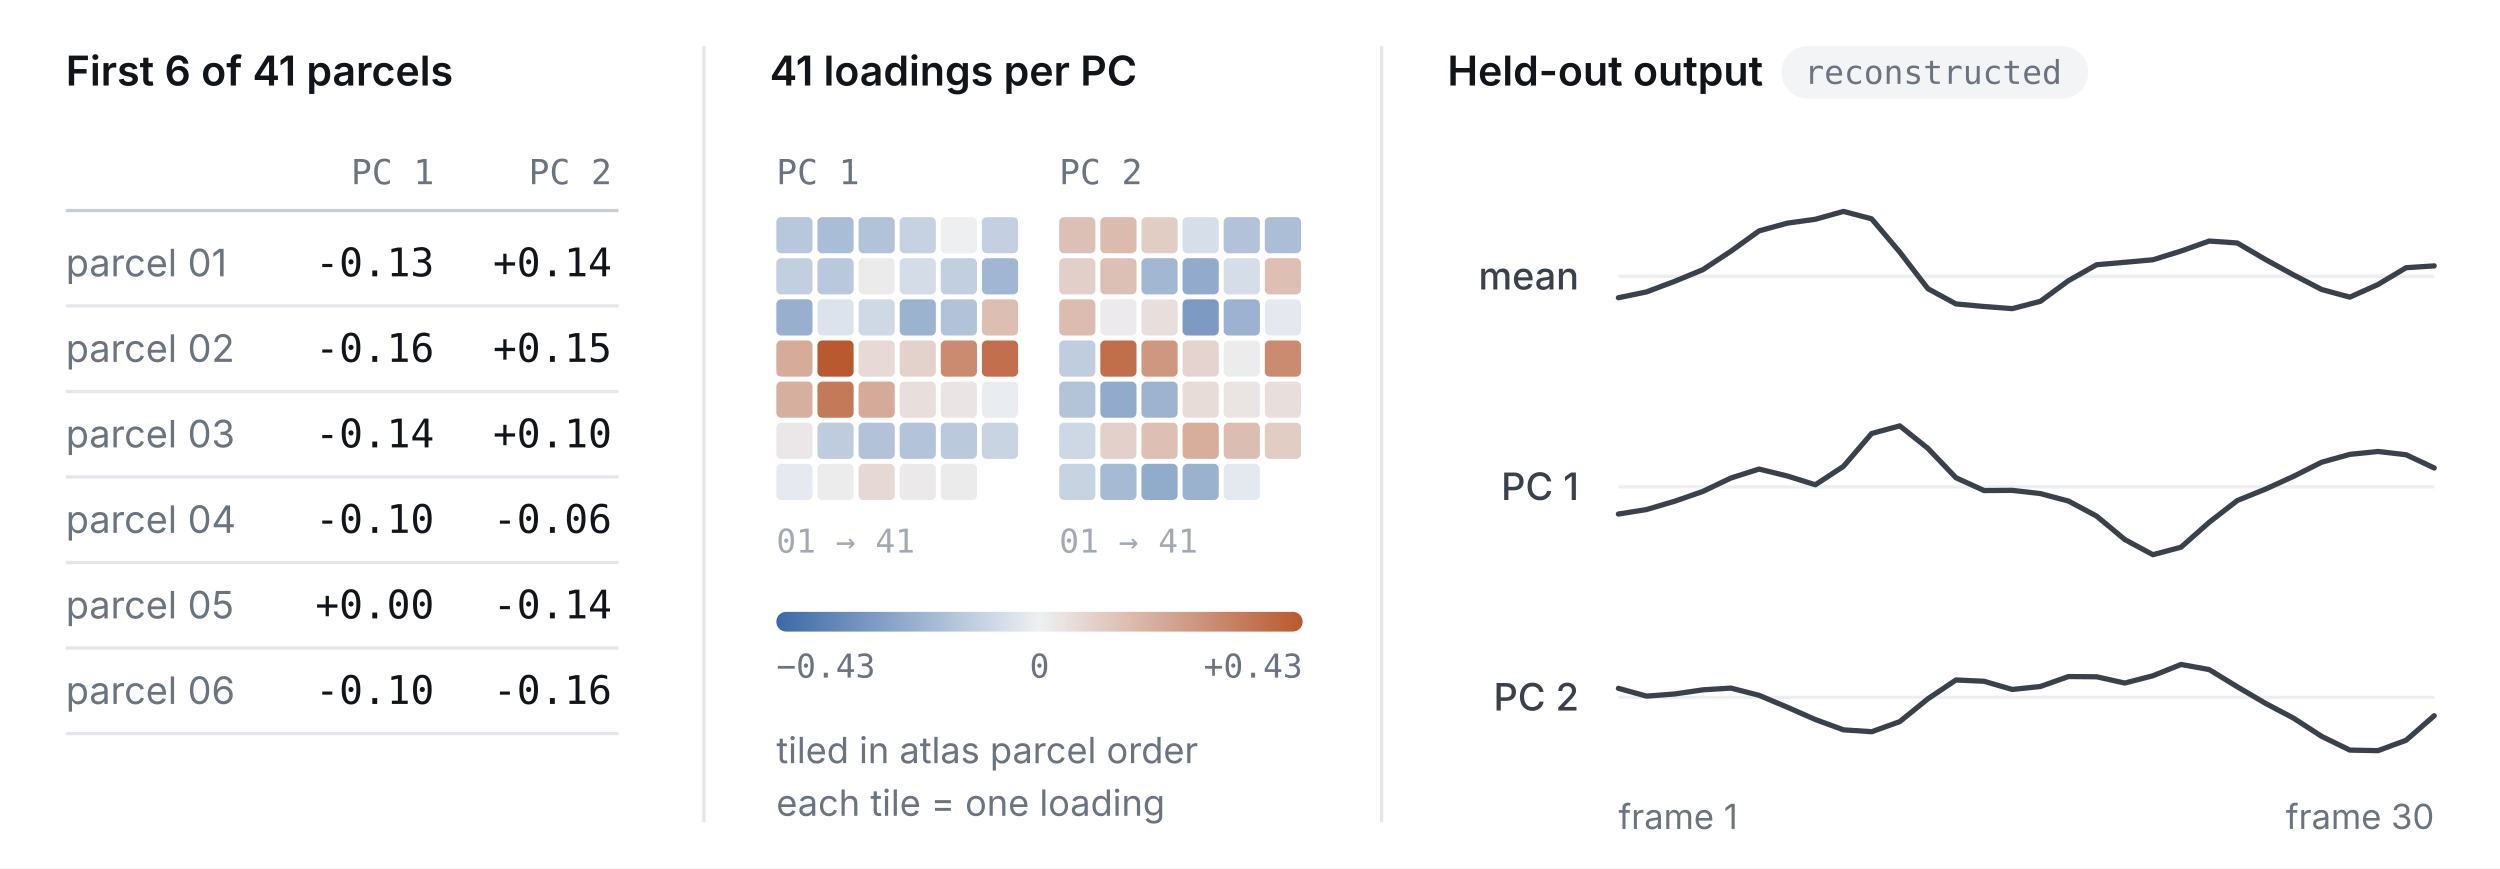
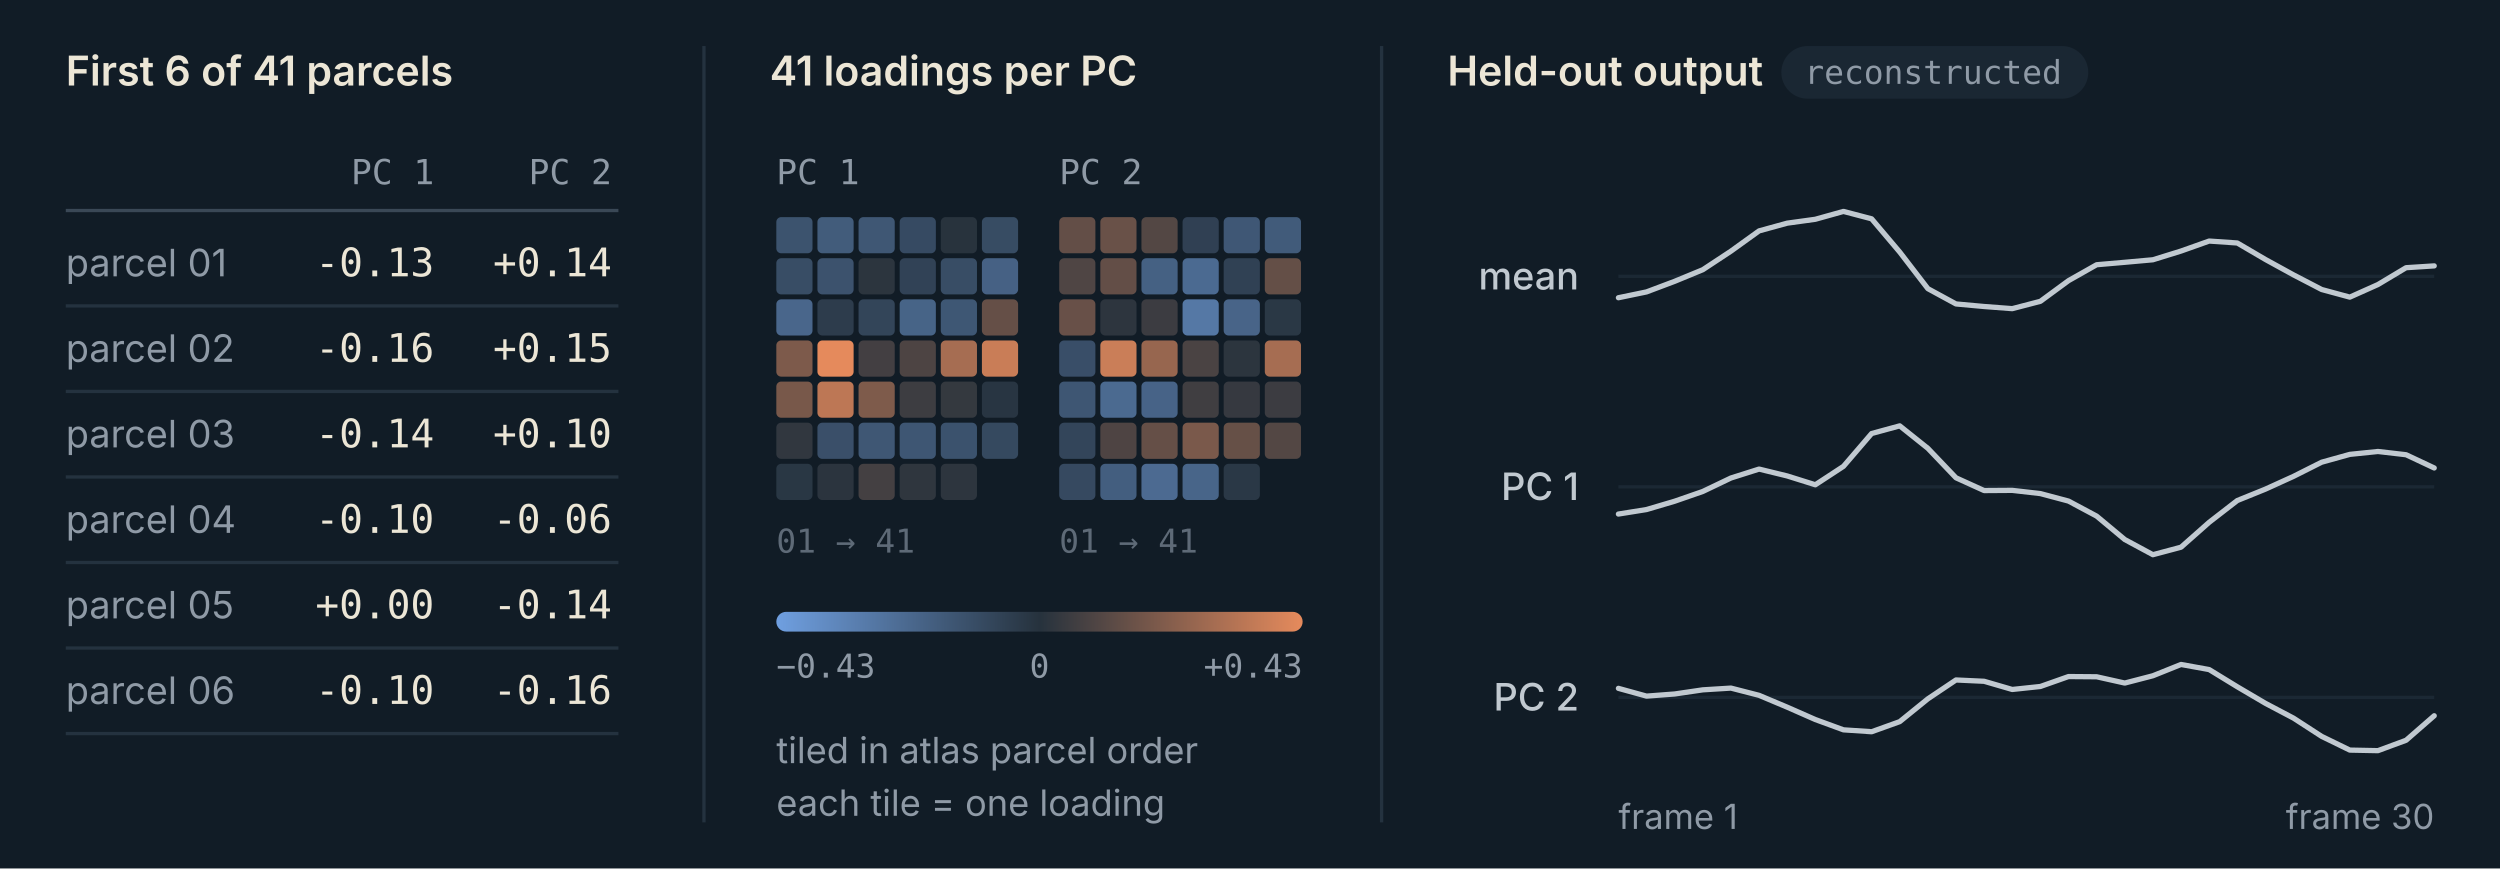
<svg xmlns="http://www.w3.org/2000/svg" width="760" height="264" viewBox="0 0 760 264" role="img" aria-labelledby="title desc" font-family="-apple-system,BlinkMacSystemFont,'Segoe UI',Inter,Roboto,Helvetica,Arial,sans-serif">
-   <rect width="760" height="264" fill="#ffffff" />
-   <text x="20.00" y="26.00" fill="#111418" font-size="12.5" font-weight="600" text-anchor="start">First 6 of 41 parcels</text>
-   <text x="132.00" y="56.00" fill="#6b7380" font-size="10.5" font-weight="500" text-anchor="end" font-family="'SF Mono',ui-monospace,SFMono-Regular,Menlo,Consolas,monospace">PC 1</text>
-   <text x="186.00" y="56.00" fill="#6b7380" font-size="10.5" font-weight="500" text-anchor="end" font-family="'SF Mono',ui-monospace,SFMono-Regular,Menlo,Consolas,monospace">PC 2</text>
-   <line x1="20.00" y1="64.00" x2="188.00" y2="64.00" stroke="#c9ced5" stroke-width="1" opacity="1" stroke-linecap="butt" />
-   <text x="20.00" y="84.00" fill="#6b7380" font-size="11.5" font-weight="400" text-anchor="start">parcel 01</text>
-   <text x="132.00" y="84.00" fill="#111418" font-size="12" font-weight="500" text-anchor="end" font-family="'SF Mono',ui-monospace,SFMono-Regular,Menlo,Consolas,monospace">-0.13</text>
-   <text x="186.00" y="84.00" fill="#111418" font-size="12" font-weight="500" text-anchor="end" font-family="'SF Mono',ui-monospace,SFMono-Regular,Menlo,Consolas,monospace">+0.14</text>
-   <line x1="20.00" y1="93.00" x2="188.00" y2="93.00" stroke="#e3e6ea" stroke-width="1" opacity="1" stroke-linecap="butt" />
-   <text x="20.00" y="110.00" fill="#6b7380" font-size="11.5" font-weight="400" text-anchor="start">parcel 02</text>
-   <text x="132.00" y="110.00" fill="#111418" font-size="12" font-weight="500" text-anchor="end" font-family="'SF Mono',ui-monospace,SFMono-Regular,Menlo,Consolas,monospace">-0.16</text>
-   <text x="186.00" y="110.00" fill="#111418" font-size="12" font-weight="500" text-anchor="end" font-family="'SF Mono',ui-monospace,SFMono-Regular,Menlo,Consolas,monospace">+0.15</text>
-   <line x1="20.00" y1="119.00" x2="188.00" y2="119.00" stroke="#e3e6ea" stroke-width="1" opacity="1" stroke-linecap="butt" />
-   <text x="20.00" y="136.00" fill="#6b7380" font-size="11.5" font-weight="400" text-anchor="start">parcel 03</text>
-   <text x="132.00" y="136.00" fill="#111418" font-size="12" font-weight="500" text-anchor="end" font-family="'SF Mono',ui-monospace,SFMono-Regular,Menlo,Consolas,monospace">-0.14</text>
-   <text x="186.00" y="136.00" fill="#111418" font-size="12" font-weight="500" text-anchor="end" font-family="'SF Mono',ui-monospace,SFMono-Regular,Menlo,Consolas,monospace">+0.10</text>
-   <line x1="20.00" y1="145.00" x2="188.00" y2="145.00" stroke="#e3e6ea" stroke-width="1" opacity="1" stroke-linecap="butt" />
-   <text x="20.00" y="162.00" fill="#6b7380" font-size="11.5" font-weight="400" text-anchor="start">parcel 04</text>
-   <text x="132.00" y="162.00" fill="#111418" font-size="12" font-weight="500" text-anchor="end" font-family="'SF Mono',ui-monospace,SFMono-Regular,Menlo,Consolas,monospace">-0.10</text>
-   <text x="186.00" y="162.00" fill="#111418" font-size="12" font-weight="500" text-anchor="end" font-family="'SF Mono',ui-monospace,SFMono-Regular,Menlo,Consolas,monospace">-0.06</text>
-   <line x1="20.00" y1="171.00" x2="188.00" y2="171.00" stroke="#e3e6ea" stroke-width="1" opacity="1" stroke-linecap="butt" />
-   <text x="20.00" y="188.00" fill="#6b7380" font-size="11.5" font-weight="400" text-anchor="start">parcel 05</text>
-   <text x="132.00" y="188.00" fill="#111418" font-size="12" font-weight="500" text-anchor="end" font-family="'SF Mono',ui-monospace,SFMono-Regular,Menlo,Consolas,monospace">+0.00</text>
-   <text x="186.00" y="188.00" fill="#111418" font-size="12" font-weight="500" text-anchor="end" font-family="'SF Mono',ui-monospace,SFMono-Regular,Menlo,Consolas,monospace">-0.14</text>
-   <line x1="20.00" y1="197.00" x2="188.00" y2="197.00" stroke="#e3e6ea" stroke-width="1" opacity="1" stroke-linecap="butt" />
-   <text x="20.00" y="214.00" fill="#6b7380" font-size="11.5" font-weight="400" text-anchor="start">parcel 06</text>
-   <text x="132.00" y="214.00" fill="#111418" font-size="12" font-weight="500" text-anchor="end" font-family="'SF Mono',ui-monospace,SFMono-Regular,Menlo,Consolas,monospace">-0.10</text>
-   <text x="186.00" y="214.00" fill="#111418" font-size="12" font-weight="500" text-anchor="end" font-family="'SF Mono',ui-monospace,SFMono-Regular,Menlo,Consolas,monospace">-0.16</text>
-   <line x1="20.00" y1="223.00" x2="188.00" y2="223.00" stroke="#e3e6ea" stroke-width="1" opacity="1" stroke-linecap="butt" />
-   <line x1="214.00" y1="14.00" x2="214.00" y2="250.00" stroke="#e3e6ea" stroke-width="1" opacity="1" stroke-linecap="butt" />
-   <text x="234.00" y="26.00" fill="#111418" font-size="12.5" font-weight="600" text-anchor="start">41 loadings per PC</text>
-   <text x="236.00" y="56.00" fill="#6b7380" font-size="10.5" font-weight="500" text-anchor="start" font-family="'SF Mono',ui-monospace,SFMono-Regular,Menlo,Consolas,monospace">PC 1</text>
-   <rect x="236.00" y="66.00" width="11.00" height="11.00" fill="#b8c8dc" rx="1.5" />
-   <rect x="248.50" y="66.00" width="11.00" height="11.00" fill="#aabdd6" rx="1.5" />
-   <rect x="261.00" y="66.00" width="11.00" height="11.00" fill="#b1c3d9" rx="1.5" />
-   <rect x="273.50" y="66.00" width="11.00" height="11.00" fill="#c6d2e2" rx="1.5" />
-   <rect x="286.00" y="66.00" width="11.00" height="11.00" fill="#eeeff1" rx="1.5" />
-   <rect x="298.50" y="66.00" width="11.00" height="11.00" fill="#c4d0e1" rx="1.5" />
-   <rect x="236.00" y="78.50" width="11.00" height="11.00" fill="#c2cfe0" rx="1.5" />
-   <rect x="248.50" y="78.50" width="11.00" height="11.00" fill="#b9c8dc" rx="1.5" />
-   <rect x="261.00" y="78.50" width="11.00" height="11.00" fill="#ecebec" rx="1.5" />
-   <rect x="273.50" y="78.50" width="11.00" height="11.00" fill="#d3dce7" rx="1.5" />
-   <rect x="286.00" y="78.50" width="11.00" height="11.00" fill="#c2cfe0" rx="1.5" />
-   <rect x="298.50" y="78.50" width="11.00" height="11.00" fill="#a0b6d2" rx="1.5" />
-   <rect x="236.00" y="91.00" width="11.00" height="11.00" fill="#98b0ce" rx="1.5" />
-   <rect x="248.50" y="91.00" width="11.00" height="11.00" fill="#dde3ec" rx="1.5" />
-   <rect x="261.00" y="91.00" width="11.00" height="11.00" fill="#cfd9e6" rx="1.5" />
-   <rect x="273.50" y="91.00" width="11.00" height="11.00" fill="#9cb3d0" rx="1.5" />
-   <rect x="286.00" y="91.00" width="11.00" height="11.00" fill="#b2c3d9" rx="1.5" />
-   <rect x="298.50" y="91.00" width="11.00" height="11.00" fill="#ddbeb3" rx="1.5" />
-   <rect x="236.00" y="103.50" width="11.00" height="11.00" fill="#d6ab9a" rx="1.5" />
-   <rect x="248.50" y="103.50" width="11.00" height="11.00" fill="#b9592f" rx="1.5" />
-   <rect x="261.00" y="103.50" width="11.00" height="11.00" fill="#e6d9d6" rx="1.5" />
-   <rect x="273.50" y="103.50" width="11.00" height="11.00" fill="#e3d1cb" rx="1.5" />
-   <rect x="286.00" y="103.50" width="11.00" height="11.00" fill="#cb8b70" rx="1.5" />
-   <rect x="298.50" y="103.50" width="11.00" height="11.00" fill="#c16f4c" rx="1.5" />
-   <rect x="236.00" y="116.00" width="11.00" height="11.00" fill="#d7af9f" rx="1.5" />
-   <rect x="248.50" y="116.00" width="11.00" height="11.00" fill="#c47958" rx="1.5" />
-   <rect x="261.00" y="116.00" width="11.00" height="11.00" fill="#d6aa99" rx="1.5" />
-   <rect x="273.50" y="116.00" width="11.00" height="11.00" fill="#e8dedc" rx="1.5" />
-   <rect x="286.00" y="116.00" width="11.00" height="11.00" fill="#eae5e4" rx="1.5" />
-   <rect x="298.50" y="116.00" width="11.00" height="11.00" fill="#e9ecf1" rx="1.5" />
-   <rect x="236.00" y="128.50" width="11.00" height="11.00" fill="#ebe7e8" rx="1.5" />
-   <rect x="248.50" y="128.50" width="11.00" height="11.00" fill="#beccde" rx="1.5" />
-   <rect x="261.00" y="128.50" width="11.00" height="11.00" fill="#b1c2d9" rx="1.5" />
-   <rect x="273.50" y="128.50" width="11.00" height="11.00" fill="#b3c4da" rx="1.5" />
-   <rect x="286.00" y="128.50" width="11.00" height="11.00" fill="#bac9dc" rx="1.5" />
-   <rect x="298.50" y="128.50" width="11.00" height="11.00" fill="#c9d4e3" rx="1.5" />
-   <rect x="236.00" y="141.00" width="11.00" height="11.00" fill="#e6eaf0" rx="1.5" />
-   <rect x="248.50" y="141.00" width="11.00" height="11.00" fill="#edeced" rx="1.5" />
-   <rect x="261.00" y="141.00" width="11.00" height="11.00" fill="#e6d8d4" rx="1.5" />
-   <rect x="273.50" y="141.00" width="11.00" height="11.00" fill="#ebe9ea" rx="1.5" />
-   <rect x="286.00" y="141.00" width="11.00" height="11.00" fill="#ecebec" rx="1.5" />
-   <text x="236.00" y="168.00" fill="#a3a9b2" font-size="10" font-weight="400" text-anchor="start" font-family="'SF Mono',ui-monospace,SFMono-Regular,Menlo,Consolas,monospace">01 → 41</text>
-   <text x="322.00" y="56.00" fill="#6b7380" font-size="10.5" font-weight="500" text-anchor="start" font-family="'SF Mono',ui-monospace,SFMono-Regular,Menlo,Consolas,monospace">PC 2</text>
-   <rect x="322.00" y="66.00" width="11.00" height="11.00" fill="#ddc0b5" rx="1.5" />
-   <rect x="334.50" y="66.00" width="11.00" height="11.00" fill="#dcbbaf" rx="1.5" />
-   <rect x="347.00" y="66.00" width="11.00" height="11.00" fill="#e2cdc5" rx="1.5" />
-   <rect x="359.50" y="66.00" width="11.00" height="11.00" fill="#d6dee9" rx="1.5" />
-   <rect x="372.00" y="66.00" width="11.00" height="11.00" fill="#b1c2d9" rx="1.5" />
-   <rect x="384.50" y="66.00" width="11.00" height="11.00" fill="#abbed6" rx="1.5" />
-   <rect x="322.00" y="78.50" width="11.00" height="11.00" fill="#e3cfc9" rx="1.5" />
-   <rect x="334.50" y="78.50" width="11.00" height="11.00" fill="#ddc0b5" rx="1.5" />
-   <rect x="347.00" y="78.50" width="11.00" height="11.00" fill="#a1b7d2" rx="1.5" />
-   <rect x="359.50" y="78.50" width="11.00" height="11.00" fill="#92abcc" rx="1.5" />
-   <rect x="372.00" y="78.50" width="11.00" height="11.00" fill="#d5dde8" rx="1.5" />
-   <rect x="384.50" y="78.50" width="11.00" height="11.00" fill="#ddbfb3" rx="1.5" />
-   <rect x="322.00" y="91.00" width="11.00" height="11.00" fill="#dcbcb0" rx="1.5" />
-   <rect x="334.50" y="91.00" width="11.00" height="11.00" fill="#eceaec" rx="1.5" />
-   <rect x="347.00" y="91.00" width="11.00" height="11.00" fill="#e8dfdd" rx="1.5" />
-   <rect x="359.50" y="91.00" width="11.00" height="11.00" fill="#7c9ac2" rx="1.5" />
-   <rect x="372.00" y="91.00" width="11.00" height="11.00" fill="#9cb2d0" rx="1.5" />
-   <rect x="384.50" y="91.00" width="11.00" height="11.00" fill="#e5e9ef" rx="1.5" />
-   <rect x="322.00" y="103.50" width="11.00" height="11.00" fill="#bfcddf" rx="1.5" />
-   <rect x="334.50" y="103.50" width="11.00" height="11.00" fill="#c16e4b" rx="1.5" />
-   <rect x="347.00" y="103.50" width="11.00" height="11.00" fill="#cf977f" rx="1.5" />
-   <rect x="359.50" y="103.50" width="11.00" height="11.00" fill="#e4d3ce" rx="1.5" />
-   <rect x="372.00" y="103.50" width="11.00" height="11.00" fill="#ececed" rx="1.5" />
-   <rect x="384.50" y="103.50" width="11.00" height="11.00" fill="#cb8b70" rx="1.5" />
-   <rect x="322.00" y="116.00" width="11.00" height="11.00" fill="#b3c4d9" rx="1.5" />
-   <rect x="334.50" y="116.00" width="11.00" height="11.00" fill="#92abcc" rx="1.5" />
-   <rect x="347.00" y="116.00" width="11.00" height="11.00" fill="#9db3d0" rx="1.5" />
-   <rect x="359.50" y="116.00" width="11.00" height="11.00" fill="#e7dcd8" rx="1.5" />
-   <rect x="372.00" y="116.00" width="11.00" height="11.00" fill="#eae4e3" rx="1.5" />
-   <rect x="384.50" y="116.00" width="11.00" height="11.00" fill="#e8dfdc" rx="1.5" />
-   <rect x="322.00" y="128.50" width="11.00" height="11.00" fill="#ced8e5" rx="1.5" />
-   <rect x="334.50" y="128.50" width="11.00" height="11.00" fill="#e3d0ca" rx="1.5" />
-   <rect x="347.00" y="128.50" width="11.00" height="11.00" fill="#ddbfb3" rx="1.5" />
-   <rect x="359.50" y="128.50" width="11.00" height="11.00" fill="#d7ad9c" rx="1.5" />
-   <rect x="372.00" y="128.50" width="11.00" height="11.00" fill="#dcbdb1" rx="1.5" />
-   <rect x="384.50" y="128.50" width="11.00" height="11.00" fill="#e2cdc5" rx="1.5" />
-   <rect x="322.00" y="141.00" width="11.00" height="11.00" fill="#c8d3e2" rx="1.5" />
-   <rect x="334.50" y="141.00" width="11.00" height="11.00" fill="#a6bad4" rx="1.5" />
-   <rect x="347.00" y="141.00" width="11.00" height="11.00" fill="#91abcb" rx="1.5" />
-   <rect x="359.50" y="141.00" width="11.00" height="11.00" fill="#9bb2cf" rx="1.5" />
-   <rect x="372.00" y="141.00" width="11.00" height="11.00" fill="#e4e9ef" rx="1.5" />
-   <text x="322.00" y="168.00" fill="#a3a9b2" font-size="10" font-weight="400" text-anchor="start" font-family="'SF Mono',ui-monospace,SFMono-Regular,Menlo,Consolas,monospace">01 → 41</text>
+   <rect width="760" height="264" fill="#111c26" />
+   <text x="20.00" y="26.00" fill="#ece6d6" font-size="12.5" font-weight="600" text-anchor="start">First 6 of 41 parcels</text>
+   <text x="132.00" y="56.00" fill="#8f9aa6" font-size="10.5" font-weight="500" text-anchor="end" font-family="'SF Mono',ui-monospace,SFMono-Regular,Menlo,Consolas,monospace">PC 1</text>
+   <text x="186.00" y="56.00" fill="#8f9aa6" font-size="10.5" font-weight="500" text-anchor="end" font-family="'SF Mono',ui-monospace,SFMono-Regular,Menlo,Consolas,monospace">PC 2</text>
+   <line x1="20.00" y1="64.00" x2="188.00" y2="64.00" stroke="#3a4856" stroke-width="1" opacity="1" stroke-linecap="butt" />
+   <text x="20.00" y="84.00" fill="#8f9aa6" font-size="11.5" font-weight="400" text-anchor="start">parcel 01</text>
+   <text x="132.00" y="84.00" fill="#ece6d6" font-size="12" font-weight="500" text-anchor="end" font-family="'SF Mono',ui-monospace,SFMono-Regular,Menlo,Consolas,monospace">-0.13</text>
+   <text x="186.00" y="84.00" fill="#ece6d6" font-size="12" font-weight="500" text-anchor="end" font-family="'SF Mono',ui-monospace,SFMono-Regular,Menlo,Consolas,monospace">+0.14</text>
+   <line x1="20.00" y1="93.00" x2="188.00" y2="93.00" stroke="#24323f" stroke-width="1" opacity="1" stroke-linecap="butt" />
+   <text x="20.00" y="110.00" fill="#8f9aa6" font-size="11.5" font-weight="400" text-anchor="start">parcel 02</text>
+   <text x="132.00" y="110.00" fill="#ece6d6" font-size="12" font-weight="500" text-anchor="end" font-family="'SF Mono',ui-monospace,SFMono-Regular,Menlo,Consolas,monospace">-0.16</text>
+   <text x="186.00" y="110.00" fill="#ece6d6" font-size="12" font-weight="500" text-anchor="end" font-family="'SF Mono',ui-monospace,SFMono-Regular,Menlo,Consolas,monospace">+0.15</text>
+   <line x1="20.00" y1="119.00" x2="188.00" y2="119.00" stroke="#24323f" stroke-width="1" opacity="1" stroke-linecap="butt" />
+   <text x="20.00" y="136.00" fill="#8f9aa6" font-size="11.5" font-weight="400" text-anchor="start">parcel 03</text>
+   <text x="132.00" y="136.00" fill="#ece6d6" font-size="12" font-weight="500" text-anchor="end" font-family="'SF Mono',ui-monospace,SFMono-Regular,Menlo,Consolas,monospace">-0.14</text>
+   <text x="186.00" y="136.00" fill="#ece6d6" font-size="12" font-weight="500" text-anchor="end" font-family="'SF Mono',ui-monospace,SFMono-Regular,Menlo,Consolas,monospace">+0.10</text>
+   <line x1="20.00" y1="145.00" x2="188.00" y2="145.00" stroke="#24323f" stroke-width="1" opacity="1" stroke-linecap="butt" />
+   <text x="20.00" y="162.00" fill="#8f9aa6" font-size="11.5" font-weight="400" text-anchor="start">parcel 04</text>
+   <text x="132.00" y="162.00" fill="#ece6d6" font-size="12" font-weight="500" text-anchor="end" font-family="'SF Mono',ui-monospace,SFMono-Regular,Menlo,Consolas,monospace">-0.10</text>
+   <text x="186.00" y="162.00" fill="#ece6d6" font-size="12" font-weight="500" text-anchor="end" font-family="'SF Mono',ui-monospace,SFMono-Regular,Menlo,Consolas,monospace">-0.06</text>
+   <line x1="20.00" y1="171.00" x2="188.00" y2="171.00" stroke="#24323f" stroke-width="1" opacity="1" stroke-linecap="butt" />
+   <text x="20.00" y="188.00" fill="#8f9aa6" font-size="11.5" font-weight="400" text-anchor="start">parcel 05</text>
+   <text x="132.00" y="188.00" fill="#ece6d6" font-size="12" font-weight="500" text-anchor="end" font-family="'SF Mono',ui-monospace,SFMono-Regular,Menlo,Consolas,monospace">+0.00</text>
+   <text x="186.00" y="188.00" fill="#ece6d6" font-size="12" font-weight="500" text-anchor="end" font-family="'SF Mono',ui-monospace,SFMono-Regular,Menlo,Consolas,monospace">-0.14</text>
+   <line x1="20.00" y1="197.00" x2="188.00" y2="197.00" stroke="#24323f" stroke-width="1" opacity="1" stroke-linecap="butt" />
+   <text x="20.00" y="214.00" fill="#8f9aa6" font-size="11.5" font-weight="400" text-anchor="start">parcel 06</text>
+   <text x="132.00" y="214.00" fill="#ece6d6" font-size="12" font-weight="500" text-anchor="end" font-family="'SF Mono',ui-monospace,SFMono-Regular,Menlo,Consolas,monospace">-0.10</text>
+   <text x="186.00" y="214.00" fill="#ece6d6" font-size="12" font-weight="500" text-anchor="end" font-family="'SF Mono',ui-monospace,SFMono-Regular,Menlo,Consolas,monospace">-0.16</text>
+   <line x1="20.00" y1="223.00" x2="188.00" y2="223.00" stroke="#24323f" stroke-width="1" opacity="1" stroke-linecap="butt" />
+   <line x1="214.00" y1="14.00" x2="214.00" y2="250.00" stroke="#24323f" stroke-width="1" opacity="1" stroke-linecap="butt" />
+   <text x="234.00" y="26.00" fill="#ece6d6" font-size="12.5" font-weight="600" text-anchor="start">41 loadings per PC</text>
+   <text x="236.00" y="56.00" fill="#8f9aa6" font-size="10.5" font-weight="500" text-anchor="start" font-family="'SF Mono',ui-monospace,SFMono-Regular,Menlo,Consolas,monospace">PC 1</text>
+   <rect x="236.00" y="66.00" width="11.00" height="11.00" fill="#3c536e" rx="1.5" />
+   <rect x="248.50" y="66.00" width="11.00" height="11.00" fill="#425c7b" rx="1.5" />
+   <rect x="261.00" y="66.00" width="11.00" height="11.00" fill="#3f5774" rx="1.5" />
+   <rect x="273.50" y="66.00" width="11.00" height="11.00" fill="#364a62" rx="1.5" />
+   <rect x="286.00" y="66.00" width="11.00" height="11.00" fill="#28333d" rx="1.5" />
+   <rect x="298.50" y="66.00" width="11.00" height="11.00" fill="#374c63" rx="1.5" />
+   <rect x="236.00" y="78.50" width="11.00" height="11.00" fill="#384d65" rx="1.5" />
+   <rect x="248.50" y="78.50" width="11.00" height="11.00" fill="#3c526d" rx="1.5" />
+   <rect x="261.00" y="78.50" width="11.00" height="11.00" fill="#2c353e" rx="1.5" />
+   <rect x="273.50" y="78.50" width="11.00" height="11.00" fill="#314256" rx="1.5" />
+   <rect x="286.00" y="78.50" width="11.00" height="11.00" fill="#384d65" rx="1.5" />
+   <rect x="298.50" y="78.50" width="11.00" height="11.00" fill="#466184" rx="1.5" />
+   <rect x="236.00" y="91.00" width="11.00" height="11.00" fill="#49668b" rx="1.5" />
+   <rect x="248.50" y="91.00" width="11.00" height="11.00" fill="#2d3c4c" rx="1.5" />
+   <rect x="261.00" y="91.00" width="11.00" height="11.00" fill="#334559" rx="1.5" />
+   <rect x="273.50" y="91.00" width="11.00" height="11.00" fill="#476487" rx="1.5" />
+   <rect x="286.00" y="91.00" width="11.00" height="11.00" fill="#3e5774" rx="1.5" />
+   <rect x="298.50" y="91.00" width="11.00" height="11.00" fill="#654f47" rx="1.5" />
+   <rect x="236.00" y="103.50" width="11.00" height="11.00" fill="#7d5a4b" rx="1.5" />
+   <rect x="248.50" y="103.50" width="11.00" height="11.00" fill="#e58a5c" rx="1.5" />
+   <rect x="261.00" y="103.50" width="11.00" height="11.00" fill="#433f42" rx="1.5" />
+   <rect x="273.50" y="103.50" width="11.00" height="11.00" fill="#4d4443" rx="1.5" />
+   <rect x="286.00" y="103.50" width="11.00" height="11.00" fill="#a66d52" rx="1.5" />
+   <rect x="298.50" y="103.50" width="11.00" height="11.00" fill="#c97d57" rx="1.5" />
+   <rect x="236.00" y="116.00" width="11.00" height="11.00" fill="#78584a" rx="1.5" />
+   <rect x="248.50" y="116.00" width="11.00" height="11.00" fill="#bd7755" rx="1.5" />
+   <rect x="261.00" y="116.00" width="11.00" height="11.00" fill="#7e5b4b" rx="1.5" />
+   <rect x="273.50" y="116.00" width="11.00" height="11.00" fill="#3d3d41" rx="1.5" />
+   <rect x="286.00" y="116.00" width="11.00" height="11.00" fill="#34393f" rx="1.5" />
+   <rect x="298.50" y="116.00" width="11.00" height="11.00" fill="#283542" rx="1.5" />
+   <rect x="236.00" y="128.50" width="11.00" height="11.00" fill="#31373f" rx="1.5" />
+   <rect x="248.50" y="128.50" width="11.00" height="11.00" fill="#3a4f69" rx="1.5" />
+   <rect x="261.00" y="128.50" width="11.00" height="11.00" fill="#3f5774" rx="1.5" />
+   <rect x="273.50" y="128.50" width="11.00" height="11.00" fill="#3e5673" rx="1.5" />
+   <rect x="286.00" y="128.50" width="11.00" height="11.00" fill="#3b526d" rx="1.5" />
+   <rect x="298.50" y="128.50" width="11.00" height="11.00" fill="#35495f" rx="1.5" />
+   <rect x="236.00" y="141.00" width="11.00" height="11.00" fill="#293744" rx="1.5" />
+   <rect x="248.50" y="141.00" width="11.00" height="11.00" fill="#2b343e" rx="1.5" />
+   <rect x="261.00" y="141.00" width="11.00" height="11.00" fill="#444042" rx="1.5" />
+   <rect x="273.50" y="141.00" width="11.00" height="11.00" fill="#2f363e" rx="1.5" />
+   <rect x="286.00" y="141.00" width="11.00" height="11.00" fill="#2d353e" rx="1.5" />
+   <text x="236.00" y="168.00" fill="#5e6a77" font-size="10" font-weight="400" text-anchor="start" font-family="'SF Mono',ui-monospace,SFMono-Regular,Menlo,Consolas,monospace">01 → 41</text>
+   <text x="322.00" y="56.00" fill="#8f9aa6" font-size="10.5" font-weight="500" text-anchor="start" font-family="'SF Mono',ui-monospace,SFMono-Regular,Menlo,Consolas,monospace">PC 2</text>
+   <rect x="322.00" y="66.00" width="11.00" height="11.00" fill="#634e47" rx="1.5" />
+   <rect x="334.50" y="66.00" width="11.00" height="11.00" fill="#695148" rx="1.5" />
+   <rect x="347.00" y="66.00" width="11.00" height="11.00" fill="#534744" rx="1.5" />
+   <rect x="359.50" y="66.00" width="11.00" height="11.00" fill="#304053" rx="1.5" />
+   <rect x="372.00" y="66.00" width="11.00" height="11.00" fill="#3f5775" rx="1.5" />
+   <rect x="384.50" y="66.00" width="11.00" height="11.00" fill="#415b7a" rx="1.5" />
+   <rect x="322.00" y="78.50" width="11.00" height="11.00" fill="#4f4544" rx="1.5" />
+   <rect x="334.50" y="78.50" width="11.00" height="11.00" fill="#634e47" rx="1.5" />
+   <rect x="347.00" y="78.50" width="11.00" height="11.00" fill="#456183" rx="1.5" />
+   <rect x="359.50" y="78.50" width="11.00" height="11.00" fill="#4b6a91" rx="1.5" />
+   <rect x="372.00" y="78.50" width="11.00" height="11.00" fill="#304154" rx="1.5" />
+   <rect x="384.50" y="78.50" width="11.00" height="11.00" fill="#644f47" rx="1.5" />
+   <rect x="322.00" y="91.00" width="11.00" height="11.00" fill="#685048" rx="1.5" />
+   <rect x="334.50" y="91.00" width="11.00" height="11.00" fill="#2d353e" rx="1.5" />
+   <rect x="347.00" y="91.00" width="11.00" height="11.00" fill="#3c3c41" rx="1.5" />
+   <rect x="359.50" y="91.00" width="11.00" height="11.00" fill="#5578a5" rx="1.5" />
+   <rect x="372.00" y="91.00" width="11.00" height="11.00" fill="#486488" rx="1.5" />
+   <rect x="384.50" y="91.00" width="11.00" height="11.00" fill="#2a3845" rx="1.5" />
+   <rect x="322.00" y="103.50" width="11.00" height="11.00" fill="#394e68" rx="1.5" />
+   <rect x="334.50" y="103.50" width="11.00" height="11.00" fill="#ca7e58" rx="1.5" />
+   <rect x="347.00" y="103.50" width="11.00" height="11.00" fill="#97664f" rx="1.5" />
+   <rect x="359.50" y="103.50" width="11.00" height="11.00" fill="#4a4343" rx="1.5" />
+   <rect x="372.00" y="103.50" width="11.00" height="11.00" fill="#2c353e" rx="1.5" />
+   <rect x="384.50" y="103.50" width="11.00" height="11.00" fill="#a66d52" rx="1.5" />
+   <rect x="322.00" y="116.00" width="11.00" height="11.00" fill="#3e5673" rx="1.5" />
+   <rect x="334.50" y="116.00" width="11.00" height="11.00" fill="#4b6a90" rx="1.5" />
+   <rect x="347.00" y="116.00" width="11.00" height="11.00" fill="#476387" rx="1.5" />
+   <rect x="359.50" y="116.00" width="11.00" height="11.00" fill="#403e41" rx="1.5" />
+   <rect x="372.00" y="116.00" width="11.00" height="11.00" fill="#363940" rx="1.5" />
+   <rect x="384.50" y="116.00" width="11.00" height="11.00" fill="#3c3c41" rx="1.5" />
+   <rect x="322.00" y="128.50" width="11.00" height="11.00" fill="#33455a" rx="1.5" />
+   <rect x="334.50" y="128.50" width="11.00" height="11.00" fill="#4e4443" rx="1.5" />
+   <rect x="347.00" y="128.50" width="11.00" height="11.00" fill="#654f47" rx="1.5" />
+   <rect x="359.50" y="128.50" width="11.00" height="11.00" fill="#7a594b" rx="1.5" />
+   <rect x="372.00" y="128.50" width="11.00" height="11.00" fill="#665047" rx="1.5" />
+   <rect x="384.50" y="128.50" width="11.00" height="11.00" fill="#534744" rx="1.5" />
+   <rect x="322.00" y="141.00" width="11.00" height="11.00" fill="#364960" rx="1.5" />
+   <rect x="334.50" y="141.00" width="11.00" height="11.00" fill="#435e7f" rx="1.5" />
+   <rect x="347.00" y="141.00" width="11.00" height="11.00" fill="#4c6a91" rx="1.5" />
+   <rect x="359.50" y="141.00" width="11.00" height="11.00" fill="#486589" rx="1.5" />
+   <rect x="372.00" y="141.00" width="11.00" height="11.00" fill="#2a3846" rx="1.5" />
+   <text x="322.00" y="168.00" fill="#5e6a77" font-size="10" font-weight="400" text-anchor="start" font-family="'SF Mono',ui-monospace,SFMono-Regular,Menlo,Consolas,monospace">01 → 41</text>
  <defs>
    <linearGradient id="scale1" x1="0" x2="1" y1="0" y2="0">
-       <stop offset="0" stop-color="#3b6aa6" />
-       <stop offset=".5" stop-color="#eef0f3" />
-       <stop offset="1" stop-color="#b9592f" />
+       <stop offset="0" stop-color="#6f9fe0" />
+       <stop offset=".5" stop-color="#26323d" />
+       <stop offset="1" stop-color="#e58a5c" />
    </linearGradient>
  </defs>
  <rect x="236.00" y="186.00" width="160.00" height="6" rx="3" fill="url(#scale1)" />
-   <text x="236.00" y="206.00" fill="#6b7380" font-size="10" font-weight="400" text-anchor="start" font-family="'SF Mono',ui-monospace,SFMono-Regular,Menlo,Consolas,monospace">−0.43</text>
-   <text x="316.00" y="206.00" fill="#6b7380" font-size="10" font-weight="400" text-anchor="middle" font-family="'SF Mono',ui-monospace,SFMono-Regular,Menlo,Consolas,monospace">0</text>
-   <text x="396.00" y="206.00" fill="#6b7380" font-size="10" font-weight="400" text-anchor="end" font-family="'SF Mono',ui-monospace,SFMono-Regular,Menlo,Consolas,monospace">+0.43</text>
-   <text x="236.00" y="232.00" fill="#6b7380" font-size="11" font-weight="400" text-anchor="start">tiled in atlas parcel order</text>
-   <text x="236.00" y="248.00" fill="#6b7380" font-size="11" font-weight="400" text-anchor="start">each tile = one loading</text>
-   <line x1="420.00" y1="14.00" x2="420.00" y2="250.00" stroke="#e3e6ea" stroke-width="1" opacity="1" stroke-linecap="butt" />
-   <text x="440.00" y="26.00" fill="#111418" font-size="12.5" font-weight="600" text-anchor="start">Held-out output</text>
-   <rect x="541.53" y="14.00" width="93.30" height="16.00" fill="#f3f4f6" rx="8" />
-   <text x="548.53" y="25.50" fill="#6b7380" font-size="10" font-weight="500" text-anchor="start" font-family="'SF Mono',ui-monospace,SFMono-Regular,Menlo,Consolas,monospace">reconstructed</text>
-   <text x="480.00" y="88.00" fill="#3a414b" font-size="11.5" font-weight="500" text-anchor="end">mean</text>
-   <line x1="492.00" y1="84.00" x2="740.00" y2="84.00" stroke="#eceef1" stroke-width="1" opacity="1" stroke-linecap="butt" />
-   <polyline points="492.00,90.51 500.55,88.74 509.10,85.52 517.66,81.99 526.21,76.35 534.76,70.19 543.31,67.84 551.86,66.66 560.41,64.27 568.97,66.52 577.52,76.63 586.07,87.75 594.62,92.40 603.17,93.18 611.72,93.83 620.28,91.60 628.83,85.32 637.38,80.48 645.93,79.74 654.48,78.97 663.03,76.32 671.59,73.28 680.14,73.87 688.69,78.88 697.24,83.57 705.79,88.01 714.34,90.33 722.90,86.50 731.45,81.38 740.00,80.83" fill="none" stroke="#3a414b" stroke-width="1.6" stroke-linejoin="round" stroke-linecap="round" opacity="1" />
-   <text x="480.00" y="152.00" fill="#3a414b" font-size="11.5" font-weight="500" text-anchor="end">PC 1</text>
-   <line x1="492.00" y1="148.00" x2="740.00" y2="148.00" stroke="#eceef1" stroke-width="1" opacity="1" stroke-linecap="butt" />
-   <polyline points="492.00,156.27 500.55,154.90 509.10,152.37 517.66,149.40 526.21,145.31 534.76,142.60 543.31,144.69 551.86,147.37 560.41,141.77 568.97,131.79 577.52,129.46 586.07,136.29 594.62,145.25 603.17,149.13 611.72,149.07 620.28,150.05 628.83,152.33 637.38,156.90 645.93,164.02 654.48,168.63 663.03,166.35 671.59,158.78 680.14,152.16 688.69,148.70 697.24,144.81 705.79,140.51 714.34,138.13 722.90,137.25 731.45,138.24 740.00,142.26" fill="none" stroke="#3a414b" stroke-width="1.6" stroke-linejoin="round" stroke-linecap="round" opacity="1" />
-   <text x="480.00" y="216.00" fill="#3a414b" font-size="11.5" font-weight="500" text-anchor="end">PC 2</text>
-   <line x1="492.00" y1="212.00" x2="740.00" y2="212.00" stroke="#eceef1" stroke-width="1" opacity="1" stroke-linecap="butt" />
-   <polyline points="492.00,209.26 500.55,211.62 509.10,210.97 517.66,209.71 526.21,209.18 534.76,211.38 543.31,214.98 551.86,218.74 560.41,221.87 568.97,222.45 577.52,219.38 586.07,212.45 594.62,206.71 603.17,207.11 611.72,209.60 620.28,208.69 628.83,205.67 637.38,205.74 645.93,207.65 654.48,205.43 663.03,202.00 671.59,203.55 680.14,208.78 688.69,213.81 697.24,218.32 705.79,223.86 714.34,228.03 722.90,228.20 731.45,225.04 740.00,217.59" fill="none" stroke="#3a414b" stroke-width="1.6" stroke-linejoin="round" stroke-linecap="round" opacity="1" />
-   <text x="492.00" y="252.00" fill="#6b7380" font-size="10.5" font-weight="400" text-anchor="start">frame 1</text>
-   <text x="740.00" y="252.00" fill="#6b7380" font-size="10.5" font-weight="400" text-anchor="end">frame 30</text>
+   <text x="236.00" y="206.00" fill="#8f9aa6" font-size="10" font-weight="400" text-anchor="start" font-family="'SF Mono',ui-monospace,SFMono-Regular,Menlo,Consolas,monospace">−0.43</text>
+   <text x="316.00" y="206.00" fill="#8f9aa6" font-size="10" font-weight="400" text-anchor="middle" font-family="'SF Mono',ui-monospace,SFMono-Regular,Menlo,Consolas,monospace">0</text>
+   <text x="396.00" y="206.00" fill="#8f9aa6" font-size="10" font-weight="400" text-anchor="end" font-family="'SF Mono',ui-monospace,SFMono-Regular,Menlo,Consolas,monospace">+0.43</text>
+   <text x="236.00" y="232.00" fill="#8f9aa6" font-size="11" font-weight="400" text-anchor="start">tiled in atlas parcel order</text>
+   <text x="236.00" y="248.00" fill="#8f9aa6" font-size="11" font-weight="400" text-anchor="start">each tile = one loading</text>
+   <line x1="420.00" y1="14.00" x2="420.00" y2="250.00" stroke="#24323f" stroke-width="1" opacity="1" stroke-linecap="butt" />
+   <text x="440.00" y="26.00" fill="#ece6d6" font-size="12.5" font-weight="600" text-anchor="start">Held-out output</text>
+   <rect x="541.53" y="14.00" width="93.30" height="16.00" fill="#1a2733" rx="8" />
+   <text x="548.53" y="25.50" fill="#8f9aa6" font-size="10" font-weight="500" text-anchor="start" font-family="'SF Mono',ui-monospace,SFMono-Regular,Menlo,Consolas,monospace">reconstructed</text>
+   <text x="480.00" y="88.00" fill="#c1c9d0" font-size="11.5" font-weight="500" text-anchor="end">mean</text>
+   <line x1="492.00" y1="84.00" x2="740.00" y2="84.00" stroke="#1b2834" stroke-width="1" opacity="1" stroke-linecap="butt" />
+   <polyline points="492.00,90.51 500.55,88.74 509.10,85.52 517.66,81.99 526.21,76.35 534.76,70.19 543.31,67.84 551.86,66.66 560.41,64.27 568.97,66.52 577.52,76.63 586.07,87.75 594.62,92.40 603.17,93.18 611.72,93.83 620.28,91.60 628.83,85.32 637.38,80.48 645.93,79.74 654.48,78.97 663.03,76.32 671.59,73.28 680.14,73.87 688.69,78.88 697.24,83.57 705.79,88.01 714.34,90.33 722.90,86.50 731.45,81.38 740.00,80.83" fill="none" stroke="#c1c9d0" stroke-width="1.6" stroke-linejoin="round" stroke-linecap="round" opacity="1" />
+   <text x="480.00" y="152.00" fill="#c1c9d0" font-size="11.5" font-weight="500" text-anchor="end">PC 1</text>
+   <line x1="492.00" y1="148.00" x2="740.00" y2="148.00" stroke="#1b2834" stroke-width="1" opacity="1" stroke-linecap="butt" />
+   <polyline points="492.00,156.27 500.55,154.90 509.10,152.37 517.66,149.40 526.21,145.31 534.76,142.60 543.31,144.69 551.86,147.37 560.41,141.77 568.97,131.79 577.52,129.46 586.07,136.29 594.62,145.25 603.17,149.13 611.72,149.07 620.28,150.05 628.83,152.33 637.38,156.90 645.93,164.02 654.48,168.63 663.03,166.35 671.59,158.78 680.14,152.16 688.69,148.70 697.24,144.81 705.79,140.51 714.34,138.13 722.90,137.25 731.45,138.24 740.00,142.26" fill="none" stroke="#c1c9d0" stroke-width="1.6" stroke-linejoin="round" stroke-linecap="round" opacity="1" />
+   <text x="480.00" y="216.00" fill="#c1c9d0" font-size="11.5" font-weight="500" text-anchor="end">PC 2</text>
+   <line x1="492.00" y1="212.00" x2="740.00" y2="212.00" stroke="#1b2834" stroke-width="1" opacity="1" stroke-linecap="butt" />
+   <polyline points="492.00,209.26 500.55,211.62 509.10,210.97 517.66,209.71 526.21,209.18 534.76,211.38 543.31,214.98 551.86,218.74 560.41,221.87 568.97,222.45 577.52,219.38 586.07,212.45 594.62,206.71 603.17,207.11 611.72,209.60 620.28,208.69 628.83,205.67 637.38,205.74 645.93,207.65 654.48,205.43 663.03,202.00 671.59,203.55 680.14,208.78 688.69,213.81 697.24,218.32 705.79,223.86 714.34,228.03 722.90,228.20 731.45,225.04 740.00,217.59" fill="none" stroke="#c1c9d0" stroke-width="1.6" stroke-linejoin="round" stroke-linecap="round" opacity="1" />
+   <text x="492.00" y="252.00" fill="#8f9aa6" font-size="10.5" font-weight="400" text-anchor="start">frame 1</text>
+   <text x="740.00" y="252.00" fill="#8f9aa6" font-size="10.5" font-weight="400" text-anchor="end">frame 30</text>
</svg>
